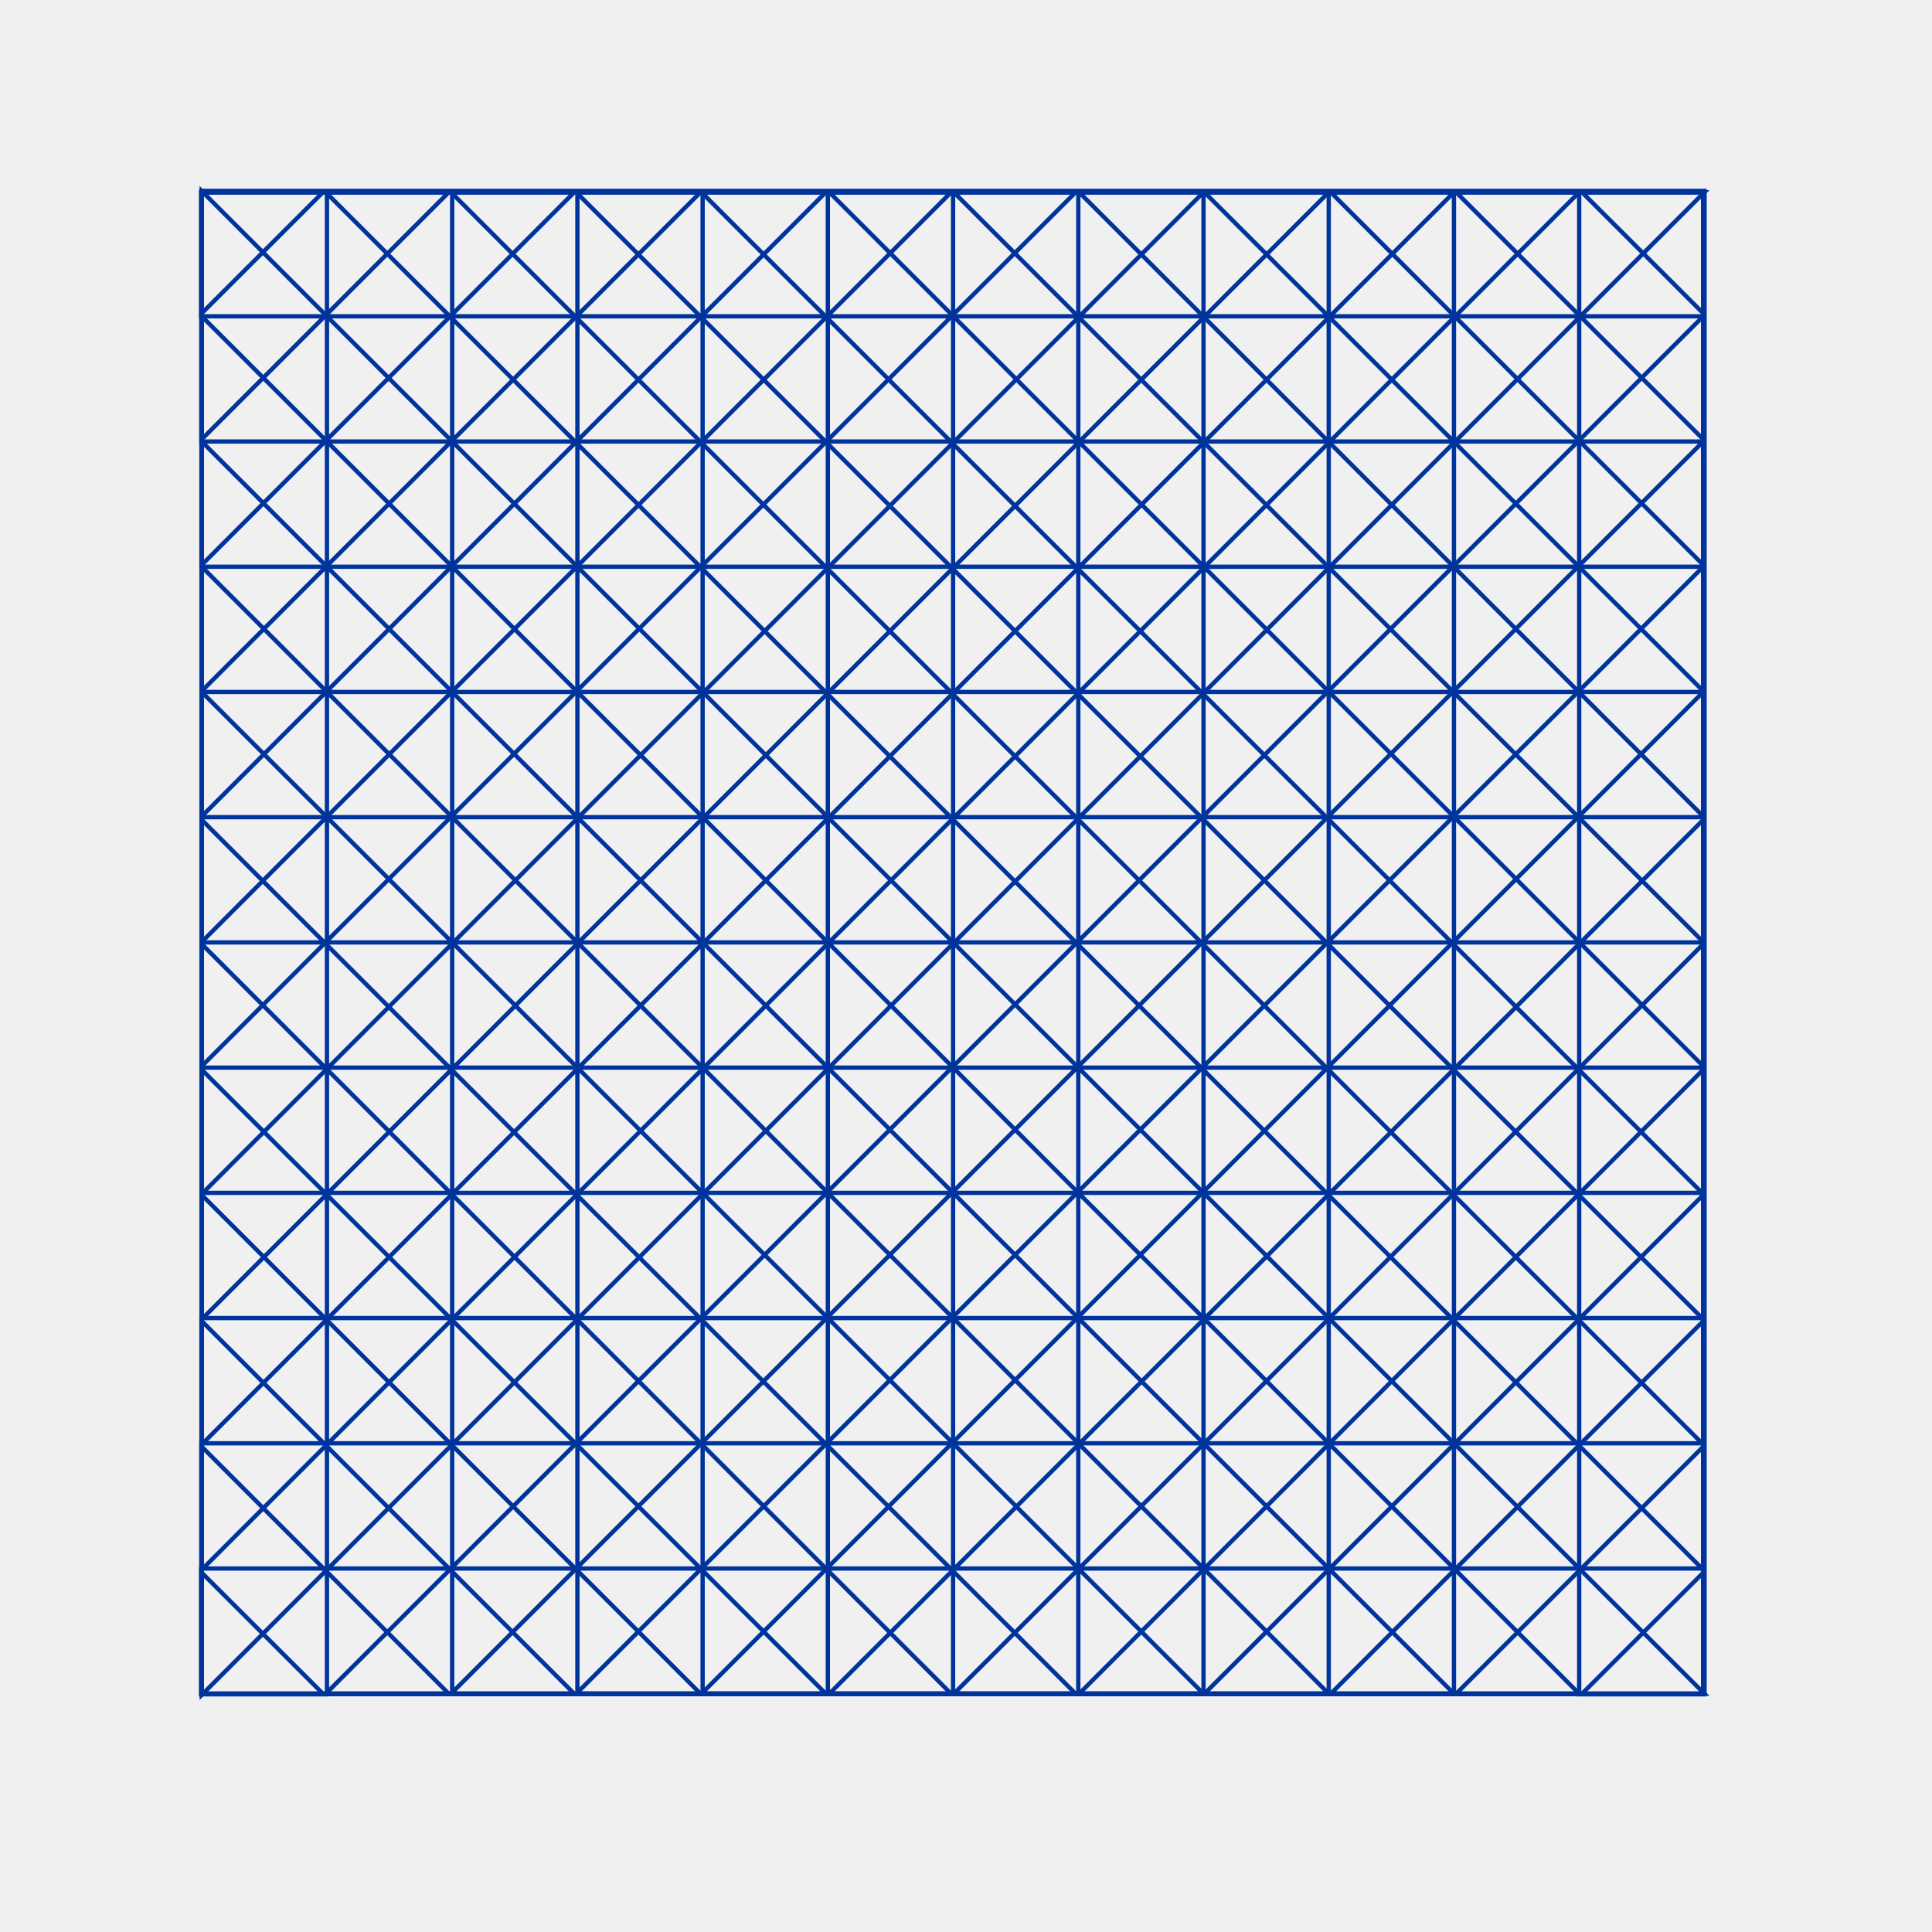
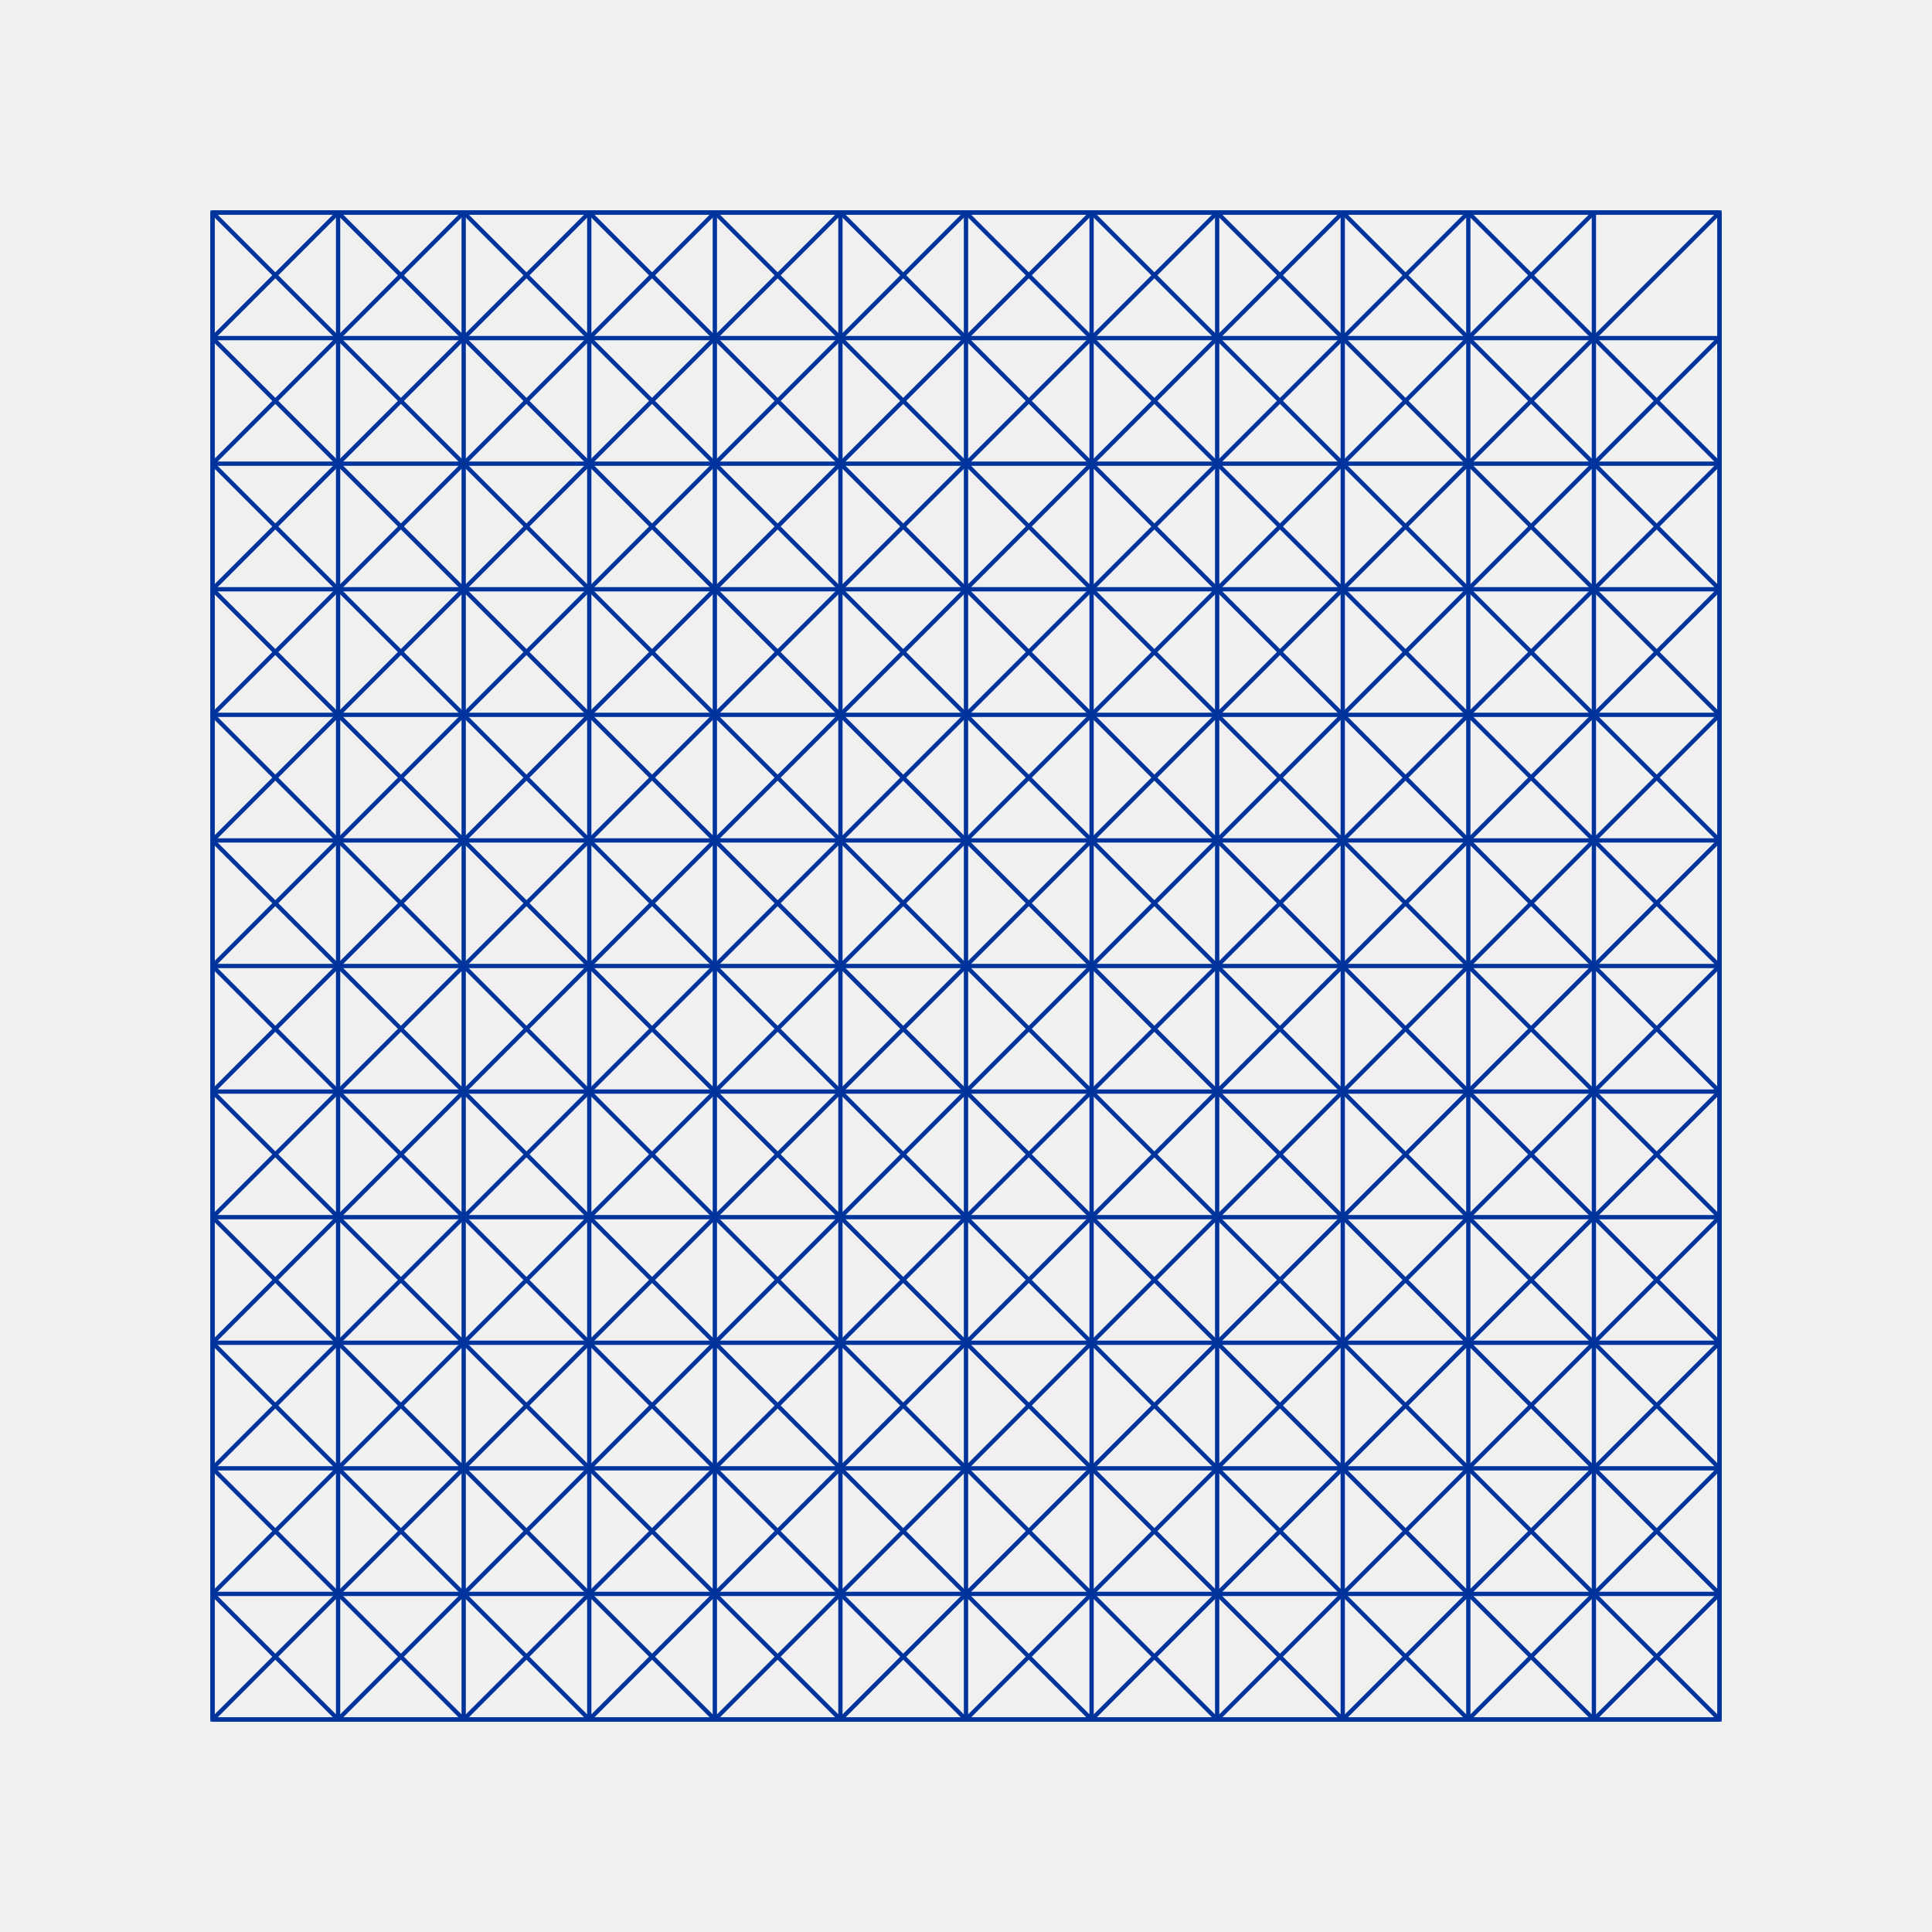
<svg xmlns="http://www.w3.org/2000/svg" width="900" height="900" viewBox="0 0 900 900" version="1.1" xml:space="preserve">
  <style type="text/css">
g.prefab path {
  vector-effect:non-scaling-stroke;
  -inkscape-stroke:hairline;
  fill: none;
  fill-opacity: 1;
  stroke-opacity: 1;
  stroke: #00349c;
}
</style>
  <g style="fill: white; stroke-width: 2; stroke: black;" class="prefab">
-     <path d="M 93.976,89.009 V 789.009 H 152.309 V 89.009 Z m 116.666,0 V 789.009 h 58.335 V 89.009 Z m 116.668,0 V 789.009 h 58.333 V 89.009 Z m 116.666,0 V 789.009 h 58.335 V 89.009 Z m 116.668,0 V 789.009 h 58.333 V 89.009 Z m 116.666,0 V 789.009 h 58.335 V 89.009 Z m 116.668,0 V 789.009 H 93.976 V 89.009 Z" />
-     <path d="M 793.976,89.009 H 93.976 V 147.342 H 793.976 Z m 0,116.666 H 93.976 v 58.335 H 793.976 Z m 0,116.668 H 93.976 V 380.675 H 793.976 Z m 0,116.666 H 93.976 v 58.335 H 793.976 Z m 0,116.668 H 93.976 v 58.333 H 793.976 Z m 0,116.666 H 93.976 v 58.335 H 793.976 Z m 0,116.668 H 93.976 l 4e-6,-700 H 793.976 Z" />
-     <path d="M 93.976,89.009 793.976,789.009 H 93.976 Z" />
-     <path d="M 93.976,147.342 735.643,789.009 H 93.976 Z" />
-     <path d="M 93.976,205.675 677.308,789.009 H 93.976 Z" />
-     <path d="M 93.976,264.01 618.976,789.009 H 93.976 Z" />
-     <path d="M 93.976,322.343 560.643,789.009 H 93.976 Z" />
-     <path d="M 93.958,381.894 501.091,789.028 H 93.958 Z" />
-     <path d="M 93.937,439.737 443.102,789.049 H 93.937 Z" />
-     <path d="M 93.912,498.22 384.764,789.073 H 93.912 Z" />
-     <path d="M 93.883,556.559 326.427,789.103 H 93.883 Z" />
-     <path d="M 93.846,615.284 267.629,789.14 H 93.846 Z" />
-     <path d="M 93.797,673.733 209.252,789.189 H 93.797 Z" />
-     <path d="m 93.714,732.361 56.982,56.902 H 93.714 Z" />
-     <path d="M 793.421,147.342 151.754,789.009 h 641.667 z" />
-     <path d="M 793.421,205.675 210.089,789.009 h 583.332 z" />
-     <path d="M 793.421,264.01 268.422,789.009 h 524.999 z" />
-     <path d="M 793.421,322.343 326.755,789.009 h 466.667 z" />
-     <path d="M 793.44,381.894 386.306,789.028 H 793.44 Z" />
-     <path d="M 793.461,439.737 444.296,789.049 h 349.165 z" />
-     <path d="m 793.485,498.22 -290.852,290.853 h 290.852 z" />
-     <path d="M 793.515,556.559 560.971,789.103 h 232.544 z" />
-     <path d="M 793.552,615.284 619.769,789.14 h 173.783 z" />
-     <path d="M 793.601,673.733 678.146,789.189 H 793.601 Z" />
-     <path d="m 793.683,732.361 -56.982,56.902 h 56.982 z" />
-     <path d="M 93.976,789.556 793.976,89.556 H 93.976 Z" />
-     <path d="M 93.976,731.223 735.643,89.556 H 93.976 Z" />
-     <path d="M 93.976,672.89 677.308,89.556 H 93.976 Z" />
-     <path d="M 93.976,614.555 618.976,89.556 H 93.976 Z" />
-     <path d="M 93.976,556.223 560.643,89.556 H 93.976 Z" />
-     <path d="M 93.958,496.671 501.091,89.537 H 93.958 Z" />
-     <path d="M 93.937,438.828 443.102,89.516 H 93.937 Z" />
-     <path d="M 93.912,380.345 384.764,89.492 H 93.912 Z" />
-     <path d="M 93.883,322.006 326.427,89.463 H 93.883 Z" />
-     <path d="M 93.846,263.282 267.629,89.426 H 93.846 Z" />
-     <path d="M 93.797,204.832 209.252,89.376 H 93.797 Z" />
-     <path d="M 93.714,146.204 150.696,89.302 H 93.714 Z" />
-     <path d="M 793.421,731.223 151.754,89.556 h 641.667 z" />
-     <path d="M 793.421,672.89 210.089,89.556 h 583.332 z" />
-     <path d="M 793.421,614.555 268.422,89.556 h 524.999 z" />
-     <path d="M 793.421,556.223 326.755,89.556 h 466.667 z" />
-     <path d="M 793.44,496.671 386.306,89.537 h 407.134 z" />
-     <path d="M 793.461,438.828 444.296,89.516 h 349.165 z" />
-     <path d="M 793.485,380.345 502.633,89.492 h 290.852 z" />
-     <path d="M 793.515,322.006 560.971,89.463 h 232.544 z" />
-     <path d="M 793.552,263.282 619.769,89.426 h 173.783 z" />
-     <path d="M 793.601,204.832 678.146,89.376 H 793.601 Z" />
-     <path d="M 793.683,146.204 736.702,89.302 h 56.982 z" />
+     <path d="M 99,99 99,801 801,801, 801,99 Z" />
+     <path d="M 99,99.0 801,99.0 Z" />
+     <path d="M 99,157.5 801,157.5 Z" />
+     <path d="M 99,216.0 801,216.0 Z" />
+     <path d="M 99,274.5 801,274.5 Z" />
+     <path d="M 99,333.0 801,333.0 Z" />
+     <path d="M 99,391.5 801,391.5 Z" />
+     <path d="M 99,450.0 801,450.0 Z" />
+     <path d="M 99,508.5 801,508.5 Z" />
+     <path d="M 99,567.0 801,567.0 Z" />
+     <path d="M 99,625.5 801,625.5 Z" />
+     <path d="M 99,684.0 801,684.0 Z" />
+     <path d="M 99,742.5 801,742.5 Z" />
+     <path d="M 99,801.0 801,801.0 Z" />
+     <path d="M 99.0,99 99.0,801 Z" />
+     <path d="M 157.5,99 157.5,801 Z" />
+     <path d="M 216.0,99 216.0,801 Z" />
+     <path d="M 274.5,99 274.5,801 Z" />
+     <path d="M 333.0,99 333.0,801 Z" />
+     <path d="M 391.5,99 391.5,801 Z" />
+     <path d="M 450.0,99 450.0,801 Z" />
+     <path d="M 508.5,99 508.5,801 Z" />
+     <path d="M 567.0,99 567.0,801 Z" />
+     <path d="M 625.5,99 625.5,801 Z" />
+     <path d="M 684.0,99 684.0,801 Z" />
+     <path d="M 742.5,99 742.5,801 Z" />
+     <path d="M 801.0,99 801.0,801 Z" />
+     <path d="M 157.5,99 99,157.5 Z" />
+     <path d="M 216.0,99 99,216.0 Z" />
+     <path d="M 274.5,99 99,274.5 Z" />
+     <path d="M 333.0,99 99,333.0 Z" />
+     <path d="M 391.5,99 99,391.5 Z" />
+     <path d="M 450.0,99 99,450.0 Z" />
+     <path d="M 508.5,99 99,508.5 Z" />
+     <path d="M 567.0,99 99,567.0 Z" />
+     <path d="M 625.5,99 99,625.5 Z" />
+     <path d="M 684.0,99 99,684.0 Z" />
+     <path d="M 742.5,99 99,742.5 Z" />
+     <path d="M 801.0,99 99,801.0 Z" />
+     <path d="M 801,157.5 157.5,801 Z" />
+     <path d="M 801,216.0 216.0,801 Z" />
+     <path d="M 801,274.5 274.5,801 Z" />
+     <path d="M 801,333.0 333.0,801 Z" />
+     <path d="M 801,391.5 391.5,801 Z" />
+     <path d="M 801,450.0 450.0,801 Z" />
+     <path d="M 801,508.5 508.5,801 Z" />
+     <path d="M 801,567.0 567.0,801 Z" />
+     <path d="M 801,625.5 625.5,801 Z" />
+     <path d="M 801,684.0 684.0,801 Z" />
+     <path d="M 801,742.5 742.5,801 Z" />
+     <path d="M 99,99.0 801.0,801 Z" />
+     <path d="M 99,157.5 742.5,801 Z" />
+     <path d="M 99,216.0 684.0,801 Z" />
+     <path d="M 99,274.5 625.5,801 Z" />
+     <path d="M 99,333.0 567.0,801 Z" />
+     <path d="M 99,391.5 508.5,801 Z" />
+     <path d="M 99,450.0 450.0,801 Z" />
+     <path d="M 99,508.5 391.5,801 Z" />
+     <path d="M 99,567.0 333.0,801 Z" />
+     <path d="M 99,625.5 274.5,801 Z" />
+     <path d="M 99,684.0 216.0,801 Z" />
+     <path d="M 99,742.5 157.5,801 Z" />
+     <path d="M 157.5,99 801,742.5 Z" />
+     <path d="M 216.0,99 801,684.0 Z" />
+     <path d="M 274.5,99 801,625.5 Z" />
+     <path d="M 333.0,99 801,567.0 Z" />
+     <path d="M 391.5,99 801,508.5 Z" />
+     <path d="M 450.0,99 801,450.0 Z" />
+     <path d="M 508.5,99 801,391.5 Z" />
+     <path d="M 567.0,99 801,333.0 Z" />
+     <path d="M 625.5,99 801,274.5 Z" />
+     <path d="M 684.0,99 801,216.0 Z" />
  </g>
</svg>
